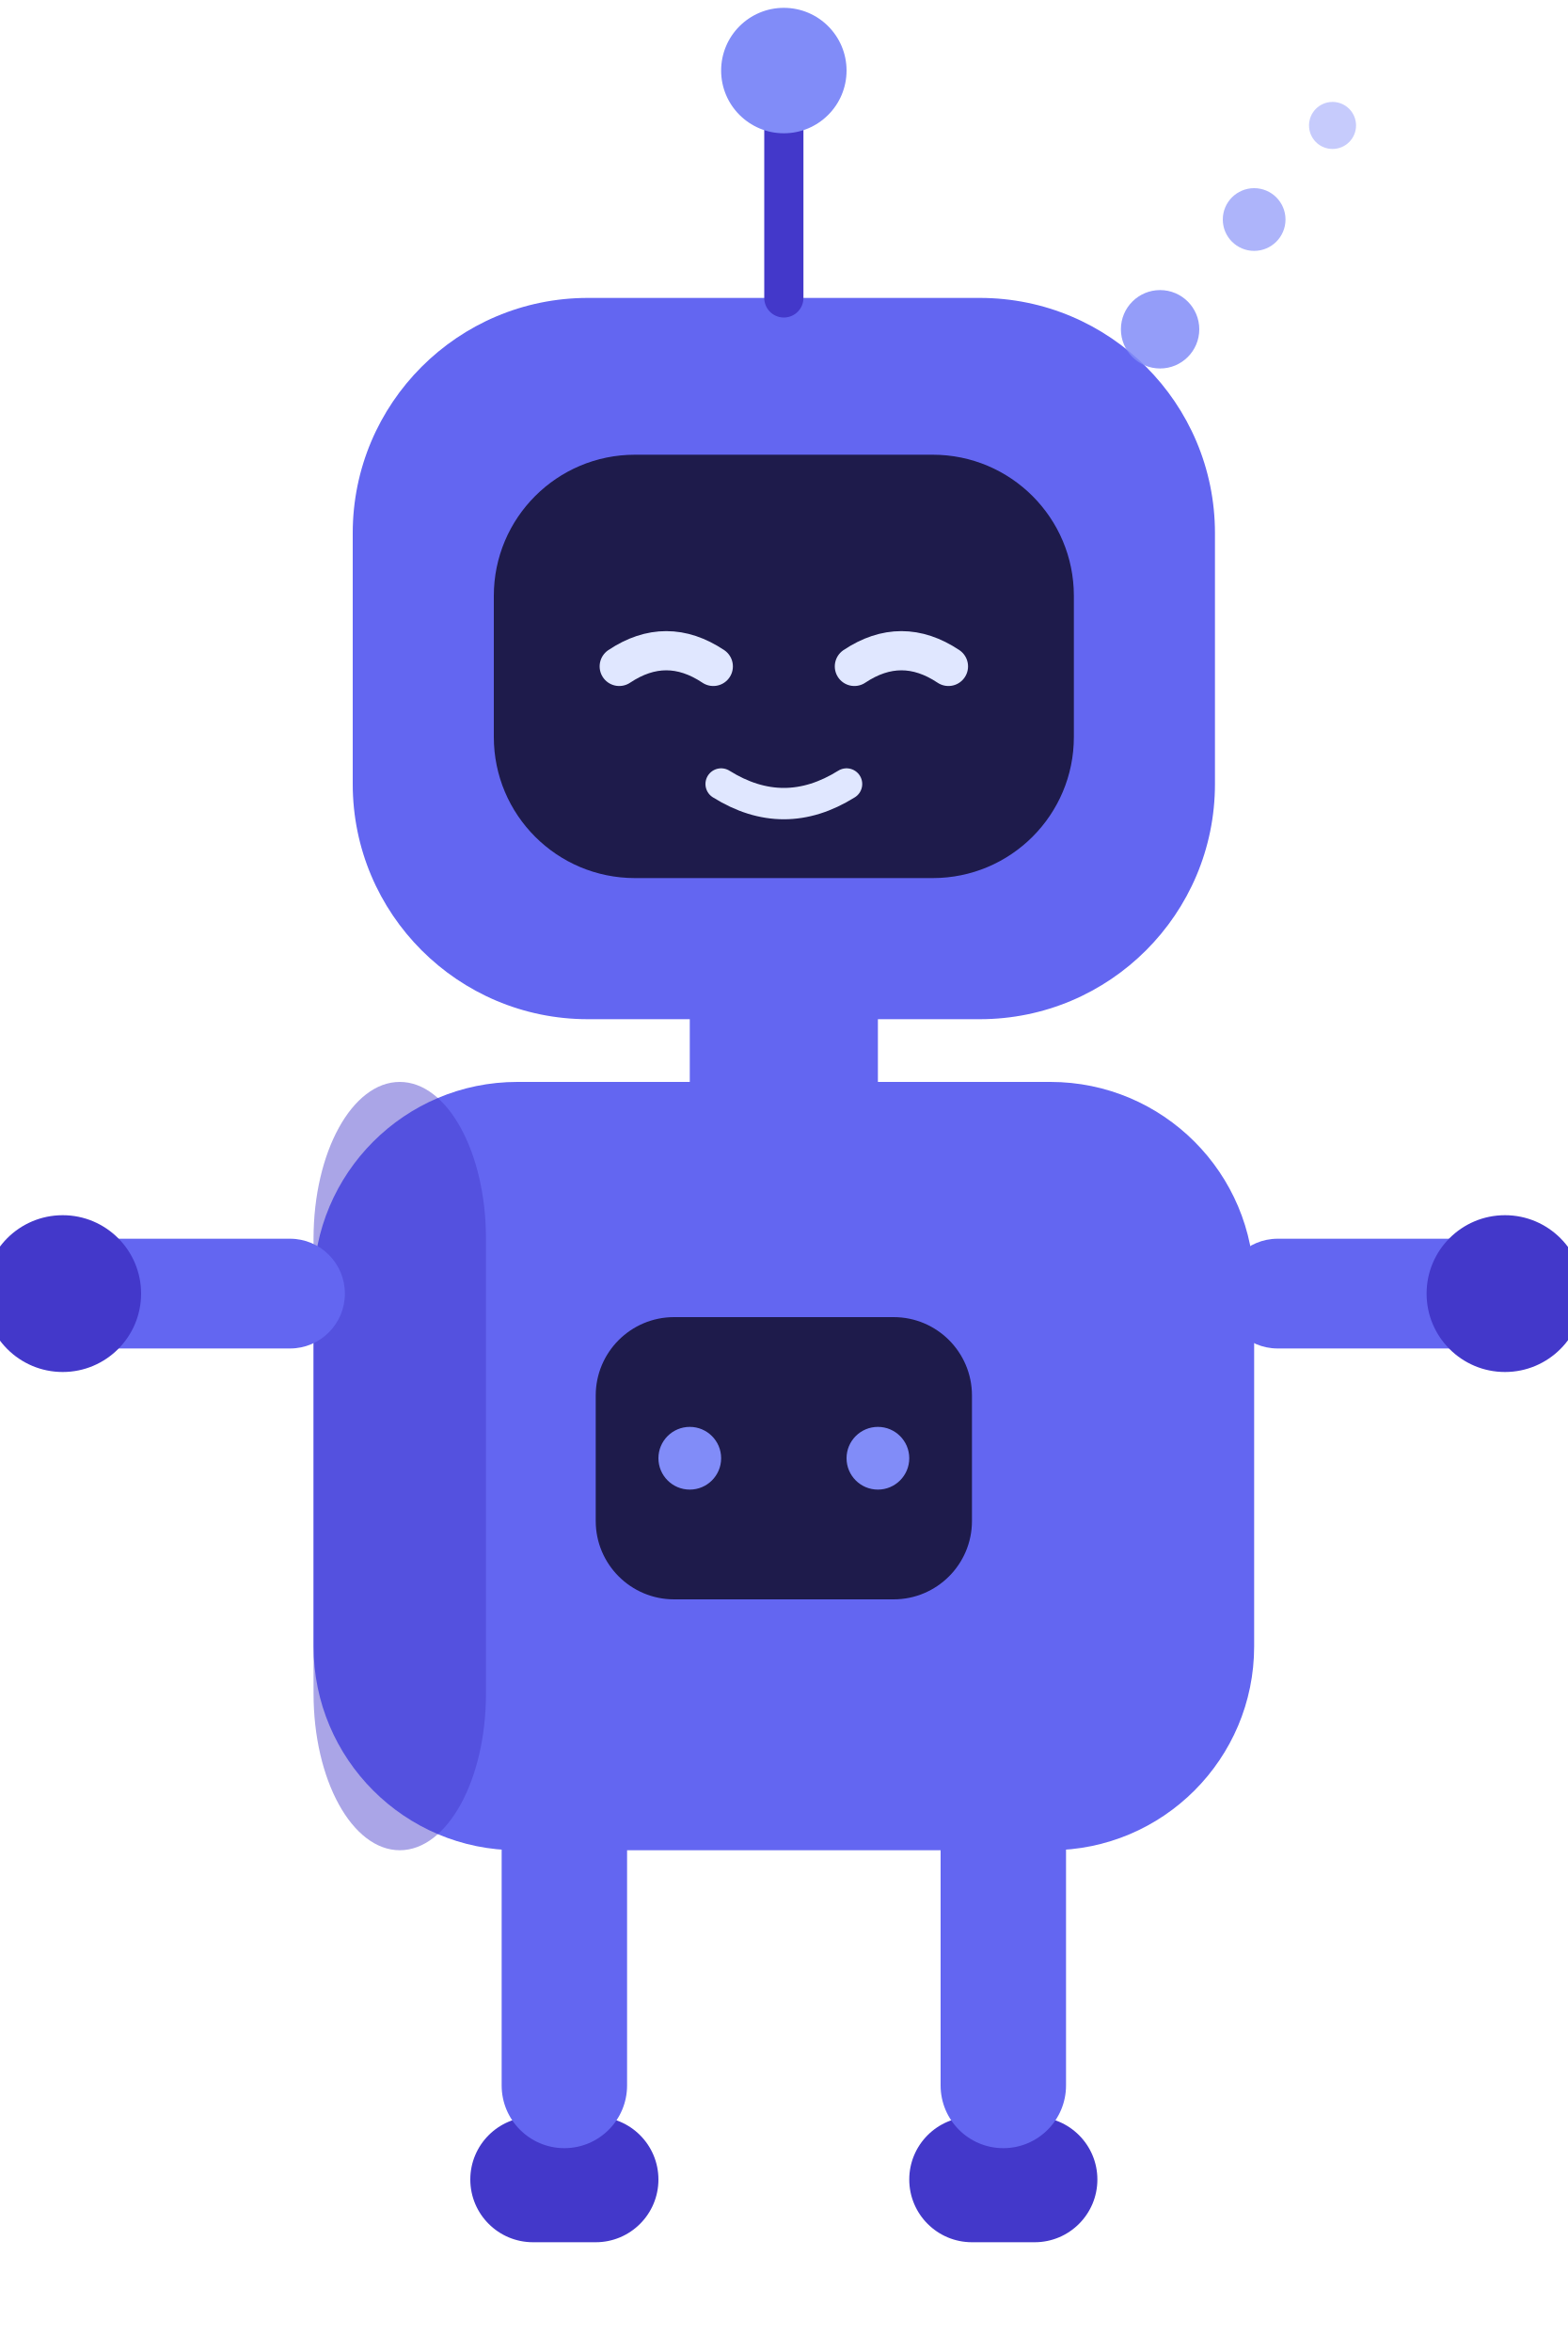
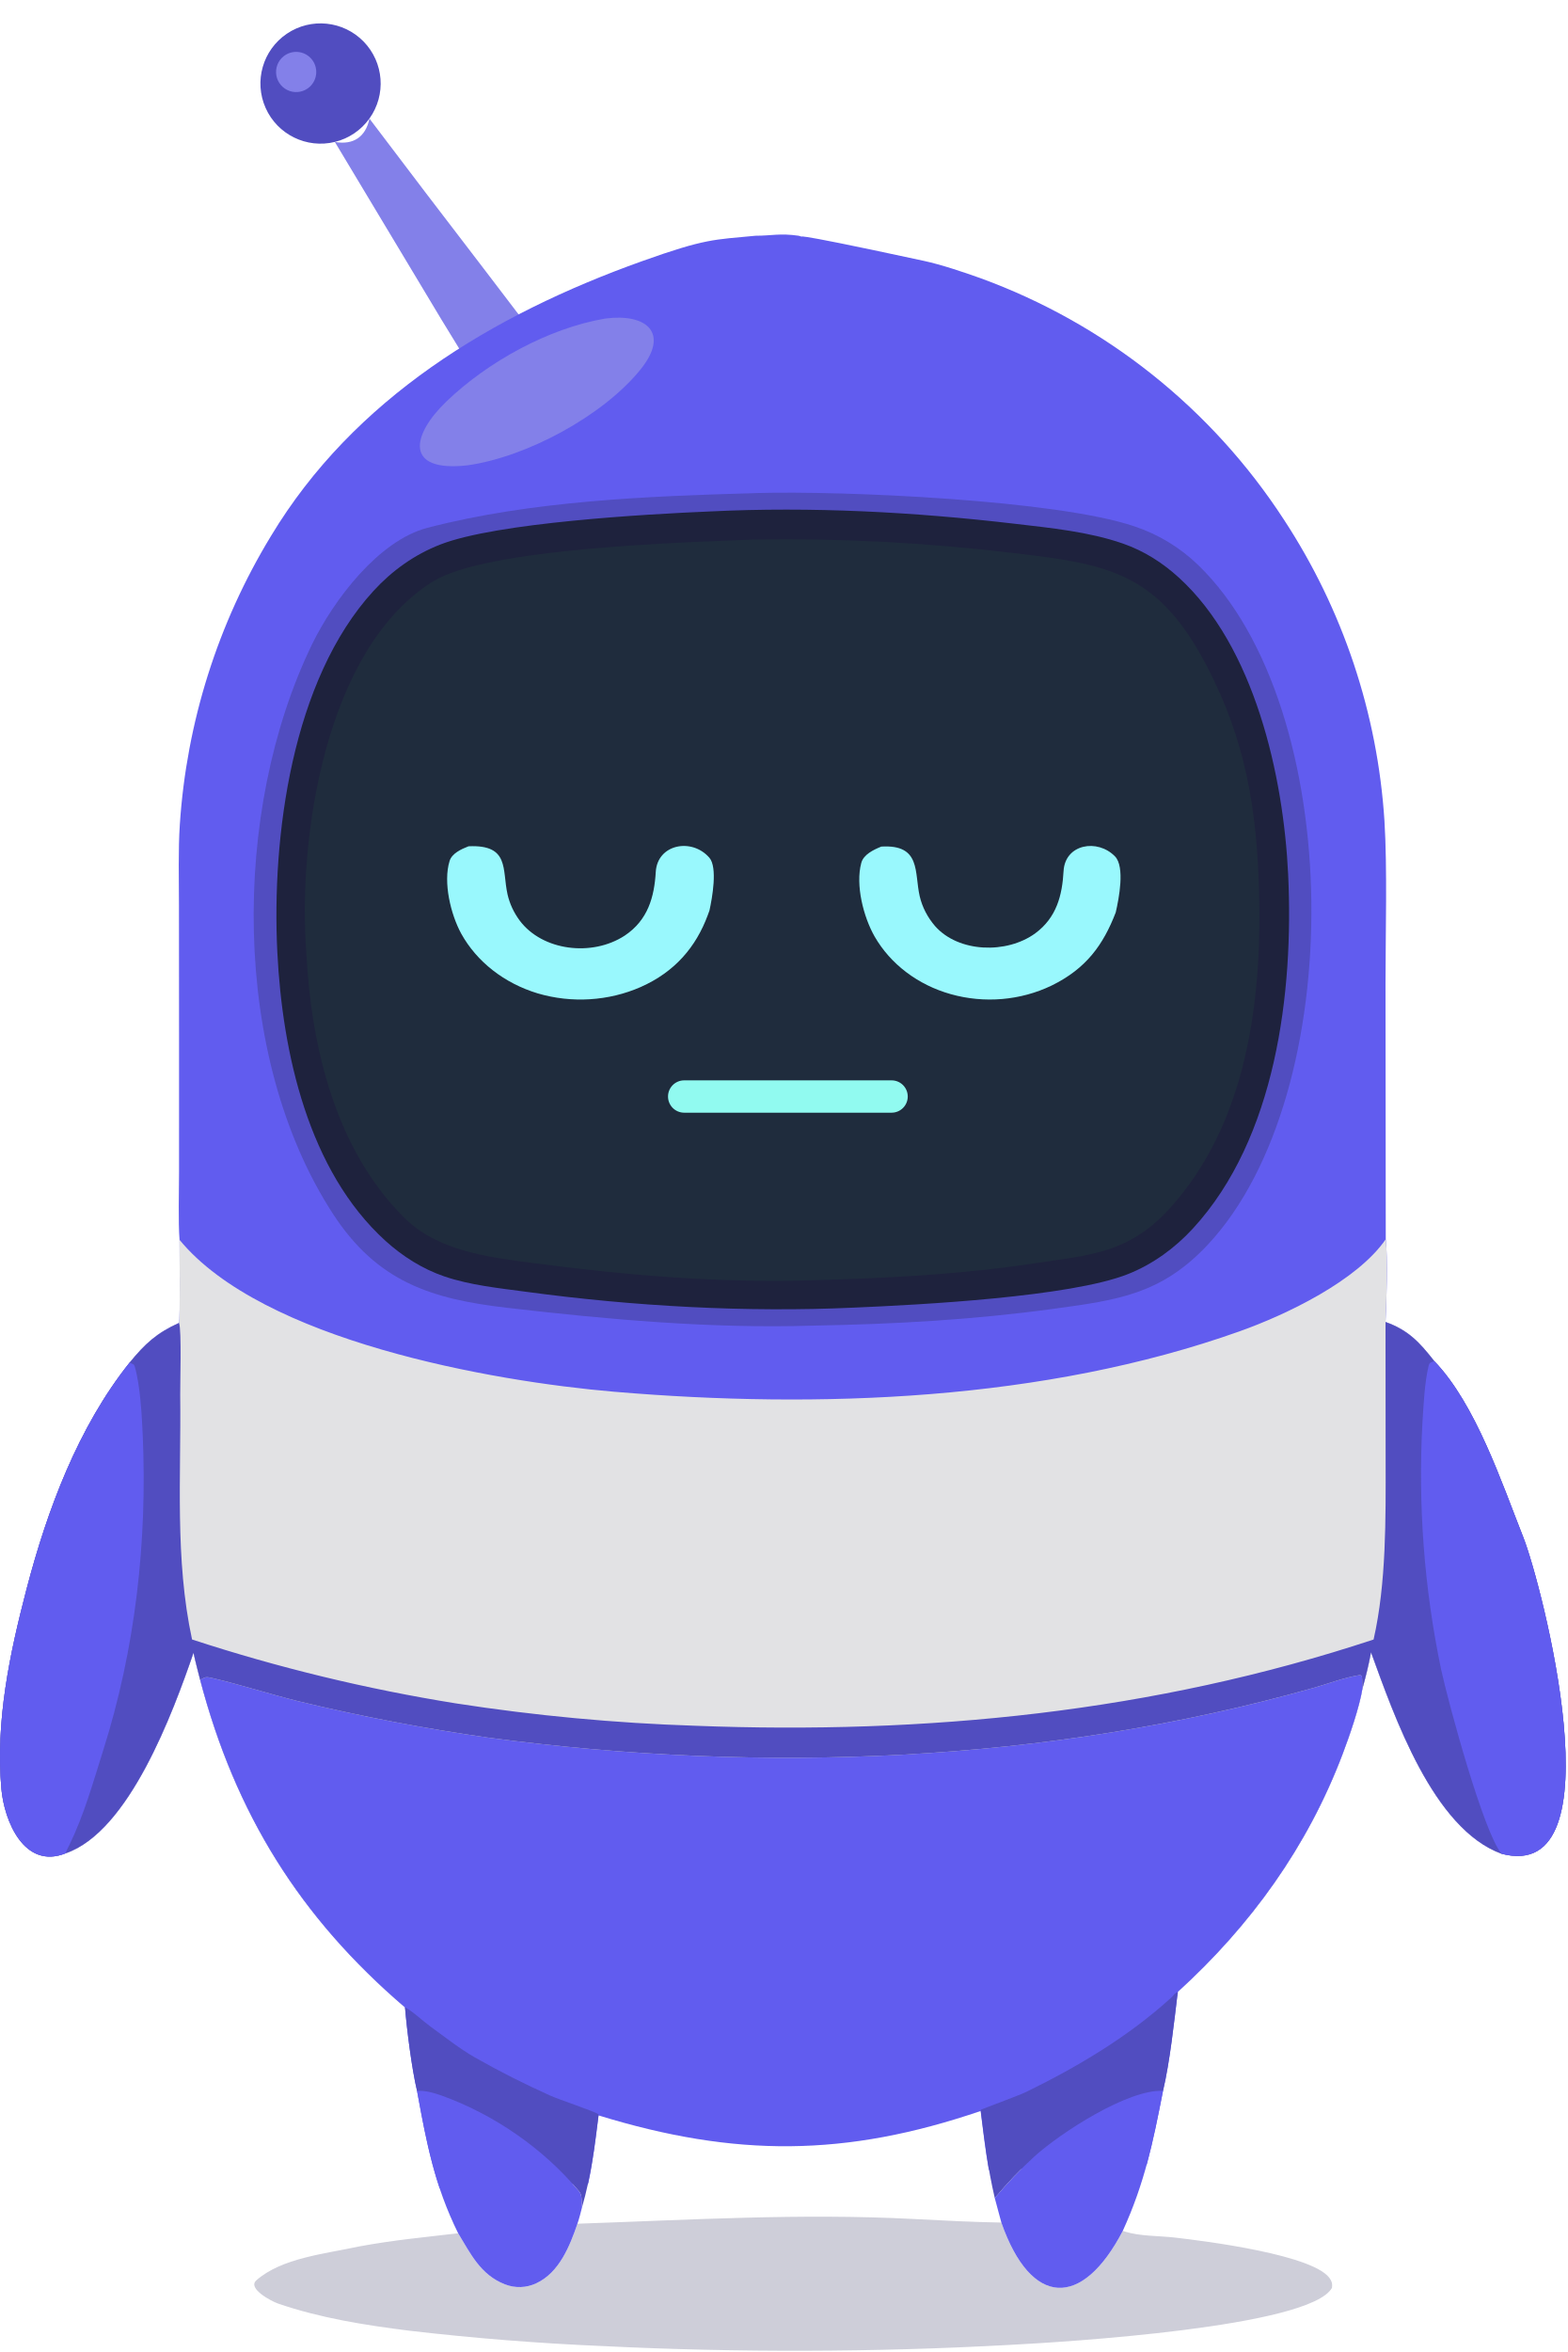
- <svg xmlns="http://www.w3.org/2000/svg" width="200" height="300" viewBox="0 0 200 300" fill="none">
-   <rect x="60" y="270" width="24" height="16" rx="8" fill="#4338CA" />
-   <rect x="116" y="270" width="24" height="16" rx="8" fill="#4338CA" />
-   <rect x="64" y="228" width="16" height="46" rx="8" fill="#6366F1" />
-   <rect x="120" y="228" width="16" height="46" rx="8" fill="#6366F1" />
-   <rect x="40" y="138" width="120" height="98" rx="26" fill="#6366F1" />
-   <rect x="40" y="138" width="22" height="98" rx="20" fill="#4338CA" opacity="0.45" />
-   <rect x="76" y="168" width="48" height="36" rx="10" fill="#1E1B4B" />
-   <circle cx="88" cy="186" r="4" fill="#818CF8" />
-   <circle cx="112" cy="186" r="4" fill="#818CF8" />
-   <rect x="8" y="158" width="36" height="14" rx="7" fill="#6366F1" />
-   <circle cx="8" cy="165" r="10" fill="#4338CA" />
-   <rect x="156" y="158" width="36" height="14" rx="7" fill="#6366F1" />
-   <circle cx="192" cy="165" r="10" fill="#4338CA" />
-   <rect x="88" y="126" width="24" height="16" fill="#6366F1" />
-   <rect x="45" y="38" width="110" height="92" rx="30" fill="#6366F1" />
-   <rect x="63" y="58" width="74" height="54" rx="18" fill="#1E1B4B" />
-   <line x1="100" y1="38" x2="100" y2="12" stroke="#4338CA" stroke-width="5" stroke-linecap="round" />
-   <circle cx="100" cy="9" r="8" fill="#818CF8" />
-   <path d="M79,85 Q85,81 91,85" stroke="#E0E7FF" stroke-width="5" stroke-linecap="round" fill="none" />
-   <path d="M109,85 Q115,81 121,85" stroke="#E0E7FF" stroke-width="5" stroke-linecap="round" fill="none" />
-   <path d="M92,100 Q100,105 108,100" stroke="#E0E7FF" stroke-width="4" stroke-linecap="round" fill="none" />
-   <circle cx="148" cy="42" r="5" fill="#818CF8" opacity="0.85" />
-   <circle cx="160" cy="28" r="4" fill="#818CF8" opacity="0.65" />
-   <circle cx="170" cy="16" r="3" fill="#818CF8" opacity="0.45" />
+ <svg xmlns="http://www.w3.org/2000/svg" width="582" height="873" viewBox="0 0 582 873" fill="none">
+   <path d="M124.309 52.682C113.81 55.252 102.978 49.928 98.597 40.046C94.216 30.164 97.546 18.563 106.501 12.509C115.456 6.456 127.462 7.69 135 15.438C142.537 23.187 143.439 35.223 137.141 44.008C134.037 48.338 129.485 51.415 124.309 52.682Z" fill="#514DC0" />
+   <path d="M105.301 20.883C108.435 18.387 112.979 18.813 115.597 21.846C118.213 24.88 117.968 29.438 115.041 32.172C113.041 34.039 110.181 34.662 107.586 33.796C104.991 32.93 103.078 30.713 102.601 28.019C102.125 25.325 103.161 22.587 105.301 20.883Z" fill="#8380E9" />
+   <path d="M124.309 52.681C131.179 53.911 135.738 50.845 137.162 44.037C151.226 62.653 165.348 81.189 179.526 99.642C186.02 108.124 197.482 123.41 203.919 131.147C191.576 132.411 187.6 137.306 180.79 146.505C178.089 141.624 167.327 124.35 163.821 118.515L124.309 52.681Z" fill="#8380E9" />
+   <path d="M280.5 87.5C286.5 87.5 289.5 86.5 296.5 87.5C301.5 89 284.5 84.189 342.951 96.821C349.499 98.236 357.69 100.997 364.04 103.265C410.278 120.135 449.786 151.568 476.62 192.832C498.543 226.247 511.414 264.783 513.975 304.667C515.071 322.363 514.365 346.845 514.369 365.003L514.461 459.966C515.248 467.378 514.752 482.922 514.371 490.689C522.828 493.69 526.991 498.207 532.48 505.216C547.858 521.216 557.513 550.401 565.559 570.726C572.214 587.539 601.507 699.64 557.458 688.068C532.016 678.833 517.621 636.992 508.992 613.287C508.067 618.272 507.145 621.878 505.818 626.717C504.668 633.756 500.99 644.34 498.438 651.066C485.365 685.518 464.401 714.599 437.249 739.322C435.908 750.368 340.383 741.403 337.85 752.051C334.111 771.137 399.541 723.078 391.35 741.051C377.863 717.074 372.035 716.287 388.35 749.551C393.694 751.284 388.694 709.902 394.35 710.551C404.888 711.76 409.57 739.254 414.35 748.551C414.964 749.745 347.111 607.162 404.35 717.051C396.035 731.656 367.006 709.485 346.35 710.551C296.211 713.286 336.004 725.499 285.85 723.051C261.832 722.034 269.729 730.328 245.85 727.551C229.406 725.498 207.546 742.478 191.85 737.051C188.47 740.057 189.456 736.223 191.85 737.051C201.259 728.681 190.283 730.207 202.35 727.551C215.508 725.107 179.636 738.497 191.85 737.051C183.074 719.269 440.789 758.636 437.249 739.322C435.306 731.137 151.05 753.467 150.356 745.081C111.233 711.614 87.342 673.084 74.303 623.522C73.516 620.356 72.481 616.603 71.847 613.456C64.259 635.481 47.967 679.894 24.381 687.894C9.057 694.017 1.567 675.974 0.505 663.865C-1.687 638.864 3.592 613.841 9.875 589.776C17.535 560.437 29.023 529.692 48.092 505.8C53.882 498.711 58.23 494.744 66.473 491.024C66.924 489.964 66.615 463.062 66.656 460.197C66.127 453.63 66.47 441.835 66.47 434.994L66.473 387.054L66.44 336.13C66.437 326.857 66.133 315.191 66.76 306.07C69.245 268.161 80.853 231.415 100.597 198.959C131.245 148.066 182.469 116.896 238.416 96.92C262 88.5 265 89 280.5 87.5Z" fill="#615CEF" />
+   <path d="M66.473 491.024C66.924 489.964 66.615 463.063 66.656 460.198C97.379 497.549 182.433 512.721 228.056 516.582C304.093 523.017 387.721 519.925 460.124 494.177C477.766 487.903 503.855 475.354 514.461 459.967C515.248 467.379 514.752 482.922 514.371 490.689C522.828 493.69 526.991 498.207 532.48 505.216C547.858 521.216 557.513 550.401 565.559 570.726C572.214 587.539 601.507 699.64 557.458 688.068C532.016 678.834 517.621 636.993 508.992 613.288C508.067 618.273 507.145 621.879 505.818 626.718C504.668 633.757 500.99 644.341 498.438 651.067C485.365 685.519 464.401 714.6 437.249 739.323C435.908 750.369 383.383 734.433 380.85 745.081C379.392 752.522 339.434 738.482 337.85 745.081L254.85 726.051C251.637 715.594 234.523 737.907 232.35 726.051C230.407 717.866 151.05 753.467 150.356 745.081C111.233 711.615 87.342 673.085 74.303 623.523C73.516 620.357 72.481 616.604 71.847 613.457C64.259 635.482 47.967 679.895 24.381 687.895C9.057 694.018 1.567 675.975 0.505 663.866C-1.687 638.865 3.592 613.841 9.875 589.776C17.535 560.437 29.023 529.692 48.092 505.8C53.882 498.711 58.23 494.744 66.473 491.024Z" fill="#E2E2E4" />
+   <path d="M505.582 621.998C505.823 623.953 505.665 625.157 505.817 626.718C504.667 633.757 500.989 644.34 498.438 651.066C485.365 685.518 464.401 714.599 437.249 739.322C435.908 750.368 434.3 765.42 431.767 776.068C429.82 786.003 428.075 794.803 425.692 803.493L367.1 805.448C365.858 798.301 365.039 791.457 364.055 783.551C313.956 800.639 272.913 800.771 222.223 785.188C221.103 794.149 220.16 802.097 218.383 810.411L163.226 812.252C159.359 800.682 157.228 789.224 154.825 776.112C152.882 767.927 151.049 753.467 150.355 745.081C111.232 711.615 87.342 673.084 74.303 623.522C76.27 622.497 76.219 622.251 78.757 622.84C89.513 625.34 100.153 628.833 110.863 631.481C134.248 637.126 157.892 641.645 181.711 645.022C283.044 658.48 388.988 654.332 487.349 626.583C493.015 624.984 499.126 622.608 504.901 621.721L505.582 621.998Z" fill="#615CEF" />
+   <path d="M214.366 825.389C256.162 823.951 297.333 821.457 339.239 823.634C349.898 824.188 361.119 824.781 371.752 824.955C382.749 856.373 401.712 857.078 416.836 828.028C417.112 828.124 417.386 828.225 417.664 828.315C423.008 830.048 430.385 829.862 436.041 830.511C446.579 831.72 489.248 836.96 494.028 846.257C494.642 847.451 494.594 847.923 494.488 849.212C486.173 863.817 395.212 869.314 374.556 870.38C324.417 873.115 274.17 873.259 224.016 870.811C199.998 869.794 176.025 867.895 152.146 865.118C135.702 863.065 118.863 860.422 103.167 854.995C100.773 854.167 91.766 849.427 95.146 846.421C104.555 838.051 121.064 836.513 133.131 833.857C146.289 831.413 157.876 830.379 170.09 828.933C174.655 836.416 178.352 844.312 187.368 847.854C191.165 849.376 195.427 849.24 199.12 847.479C207.603 843.532 211.553 833.637 214.366 825.389Z" fill="#CECED9" />
+   <path d="M369.303 815.867C373.845 810.396 378.755 805.241 383.999 800.44C393.897 791.518 418.814 775.415 431.767 776.069C428.028 795.155 425.027 810.055 416.836 828.028C401.712 857.078 382.749 856.373 371.752 824.955L369.303 815.867Z" fill="#615CEF" />
+   <path d="M154.826 776.113C157.598 775.824 161.032 776.777 163.875 777.797C183.322 784.767 201.852 797.531 215.063 813.476C216.231 814.886 215.808 817.495 216.089 819.252C215.577 821.207 215.04 823.516 214.367 825.389C211.554 833.637 207.604 843.532 199.121 847.479C195.428 849.24 191.166 849.376 187.369 847.854C178.353 844.312 174.656 836.416 170.091 828.933C161.315 811.151 158.366 795.427 154.826 776.113Z" fill="#615CEF" />
+   <path d="M364.072 783.135C364.862 782.658 377.972 777.943 381.14 776.393C400.28 767.034 419.158 755.772 434.948 741.349C436.092 740.303 435.469 740.296 437.25 739.322C435.909 750.368 434.301 765.42 431.768 776.068C418.815 775.414 393.898 791.517 384 800.439C378.756 805.24 373.846 810.395 369.304 815.866C366.632 804.31 365.536 794.897 364.072 783.135Z" fill="#514DC0" />
+   <path d="M150.357 745.081C152.535 745.994 157.278 750.374 159.714 752.135C164.941 755.915 170.705 760.48 176.295 763.663C185.514 768.912 194.718 773.535 204.362 777.869C207.579 779.315 220.344 783.554 222.24 784.773C220.714 796.984 219.52 807.315 216.089 819.252C215.808 817.495 216.231 814.886 215.063 813.476C201.852 797.531 183.322 784.767 163.875 777.797C161.032 776.777 157.598 775.824 154.826 776.113C152.883 767.928 151.051 753.467 150.357 745.081Z" fill="#514DC0" />
+   <path d="M514.371 490.688C522.828 493.689 526.991 498.206 532.48 505.215C547.858 521.215 557.513 550.4 565.559 570.725C572.214 587.538 601.507 699.64 557.458 688.068C532.016 678.834 517.621 636.992 508.992 613.287C508.067 618.272 507.145 621.878 505.818 626.717C505.666 625.156 505.823 623.952 505.582 621.997L504.902 621.72C499.127 622.607 493.015 624.983 487.349 626.582C388.988 654.331 283.044 658.48 181.711 645.022C157.892 641.645 134.249 637.127 110.864 631.482C100.154 628.834 89.513 625.339 78.757 622.839C76.219 622.25 76.27 622.496 74.303 623.522C73.516 620.356 72.481 616.603 71.847 613.456C64.259 635.481 47.967 679.894 24.381 687.894C9.057 694.017 1.567 675.974 0.505 663.865C-1.687 638.864 3.592 613.84 9.875 589.775C17.535 560.436 29.023 529.691 48.092 505.799C53.882 498.71 58.23 494.743 66.473 491.023C67.479 493.885 66.85 513.652 66.901 517.73C67.283 548.057 64.848 578.647 71.299 608.536C103.256 618.989 135.984 626.915 169.181 632.241C198.62 636.806 228.308 639.583 258.083 640.555C343.741 643.862 428.296 635.546 509.94 608.547C514.715 587.558 514.439 563.458 514.414 542.085L514.371 490.688Z" fill="#514DC0" />
+   <path d="M532.481 505.216C547.859 521.216 557.514 550.401 565.56 570.726C572.215 587.539 601.508 699.64 557.459 688.068C550.762 680.242 537.692 632 534.989 619.576C528.715 589.429 526.394 558.594 528.083 527.847C528.49 521.582 528.893 512.891 530.399 506.857C530.706 505.628 531.271 505.722 532.481 505.216Z" fill="#615CEF" />
+   <path d="M24.381 687.895C9.057 694.018 1.567 675.975 0.505 663.866C-1.687 638.865 3.592 613.841 9.875 589.776C17.535 560.437 29.023 529.692 48.092 505.8C49.518 506.444 49.729 506.17 50.072 507.371C52.07 514.373 52.674 525.523 52.992 532.818C54.704 572.242 50.255 611.954 38.33 649.635C34.525 661.656 31.25 673.549 25.68 684.972C25.294 685.764 24.539 687.063 24.381 687.895Z" fill="#615CEF" />
+   <path d="M279.841 183.054C280.319 183.026 280.797 183.006 281.276 182.996C312.809 182.126 392.071 185.526 421.111 195.356C429.973 198.302 438.061 203.199 444.778 209.686C499.624 262.629 500.856 405.815 448.43 461.954C431.206 480.397 414.936 482.545 391.413 485.759C361.02 489.912 332.224 491.488 301.587 492.041C263.946 493.197 225.638 489.759 188.283 485.425C160.157 482.162 140.034 475.835 123.579 450.501C85.619 392.061 85.891 300.825 115.866 239.116C123.928 222.594 140.57 200.641 158.654 195.923C196.977 185.923 240.264 184.163 279.841 183.054Z" fill="#514DC0" />
+   <path d="M263.798 189.829C301.241 187.99 339.587 190.05 376.763 194.41C389.958 195.957 404.357 197.369 416.955 201.782C424.766 204.519 431.548 208.837 437.654 214.397C465.742 239.975 476.499 287.977 478.228 324.656C480.287 368.321 473.718 422.467 442.829 456.029C436.164 463.27 427.92 469.281 418.743 472.915C397.31 481.401 341.648 484.299 317.177 485.347C276.941 487.195 235.213 484.861 195.381 479.487C185.381 478.138 174.532 477.045 164.948 473.769C156.883 471.013 149.448 466.316 143.149 460.609C114.45 434.607 104.82 390.695 102.962 353.51C100.818 310.578 108.332 252.44 138.655 219.336C145.593 211.762 153.884 205.845 163.474 202.11C184.304 193.998 239.849 190.83 263.798 189.829Z" fill="#1E223D" />
+   <path d="M279.756 200.278C311.71 199.74 343.663 201.379 375.394 205.184C411.372 209.344 429.843 212.27 448.094 247.361C462.447 274.957 466.595 300.234 467.425 331.072C468.524 371.907 462.793 417.112 434.242 448.533C418.91 465.365 404.722 465.762 383.805 468.943C356.297 473.126 329.532 474.374 301.769 475.195C267.811 476.328 231.549 473.283 197.86 468.805C181.169 466.586 162.446 464.361 149.99 451.905C124.515 426.431 115.559 388.734 113.722 353.775C110.448 310.736 120.907 240.639 160.694 215.844C180.694 203.38 253.716 201.311 279.756 200.278Z" fill="#1F2C3D" />
+   <path d="M224.629 118.249C239.91 116.203 248.853 123.473 237.748 137.196C223.806 154.424 195.413 169.653 173.589 172.713C150.104 175.384 152.636 161.572 165.798 148.954C181.12 134.265 203.593 121.85 224.629 118.249Z" fill="#8380E9" />
+   <path d="M173.948 314.118C189.297 313.428 186.348 322.757 188.421 331.964C189.212 335.435 190.746 338.737 192.939 341.69C201.345 352.923 219.735 355.229 231.919 347.279C240.562 341.535 242.911 332.895 243.453 323.635C244.059 313.273 256.871 310.872 263.361 318.376C266.45 321.948 264.413 333.332 263.382 337.971L262.761 339.675C258.378 351.503 250.558 360.728 237.852 366.359C225.95 371.587 212.221 372.434 199.625 368.717C187.224 364.972 177 356.983 171.209 346.51C167.34 339.416 164.455 327.517 166.907 319.572C167.768 316.783 171.146 315.202 173.948 314.118Z" fill="#99F8FD" />
+   <path d="M327.185 314.231C342.066 313.344 339.387 323.862 341.445 332.691C342.392 336.705 344.331 340.471 347.113 343.704C355.803 353.602 373.722 354.182 384.35 346.413C392.272 340.564 394.347 332.314 394.848 323.315C395.414 313.235 407.463 311.197 413.948 317.88C417.699 321.744 415.385 333.606 414.209 338.683C409.549 350.752 403.222 359.55 390.399 365.816C378.889 371.364 365.419 372.511 352.977 369.005C340.77 365.577 330.583 357.859 324.675 347.571C320.559 340.32 317.532 328.511 319.748 320.283C320.581 317.199 324.191 315.446 327.185 314.231Z" fill="#99F8FD" />
+   <rect x="248" y="401" width="89" height="12" rx="6" fill="#91FAF0" />
</svg>
